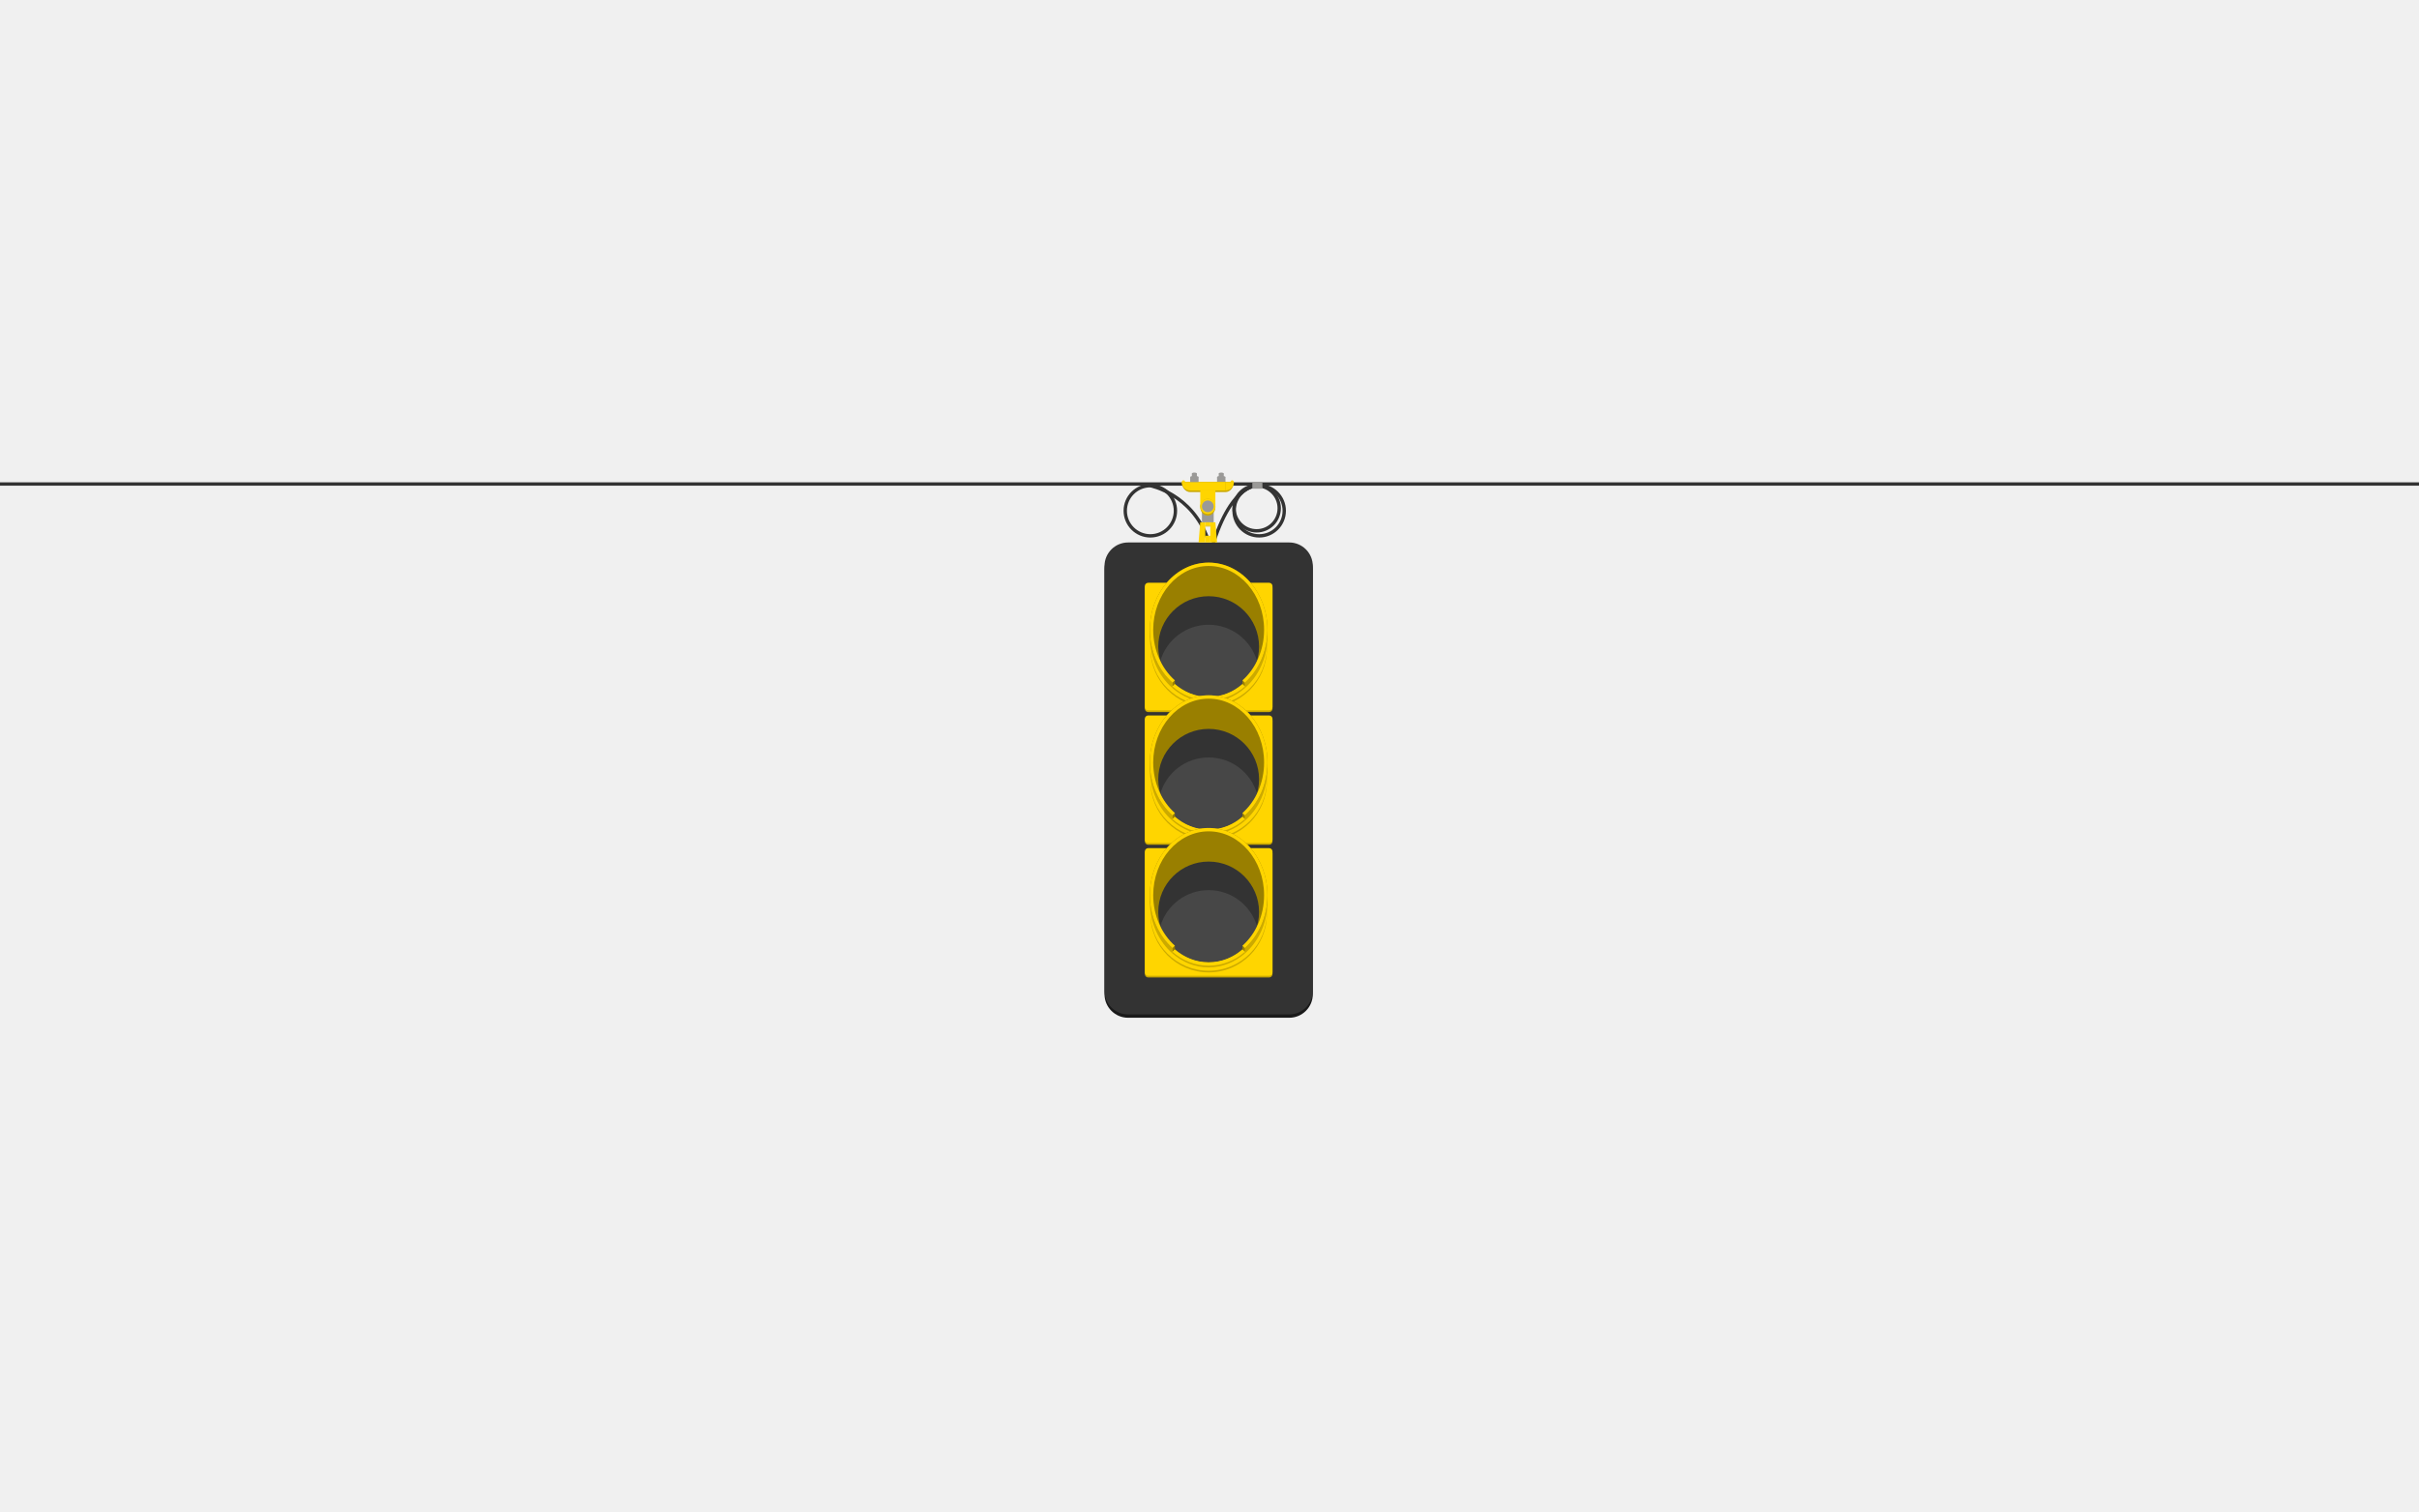
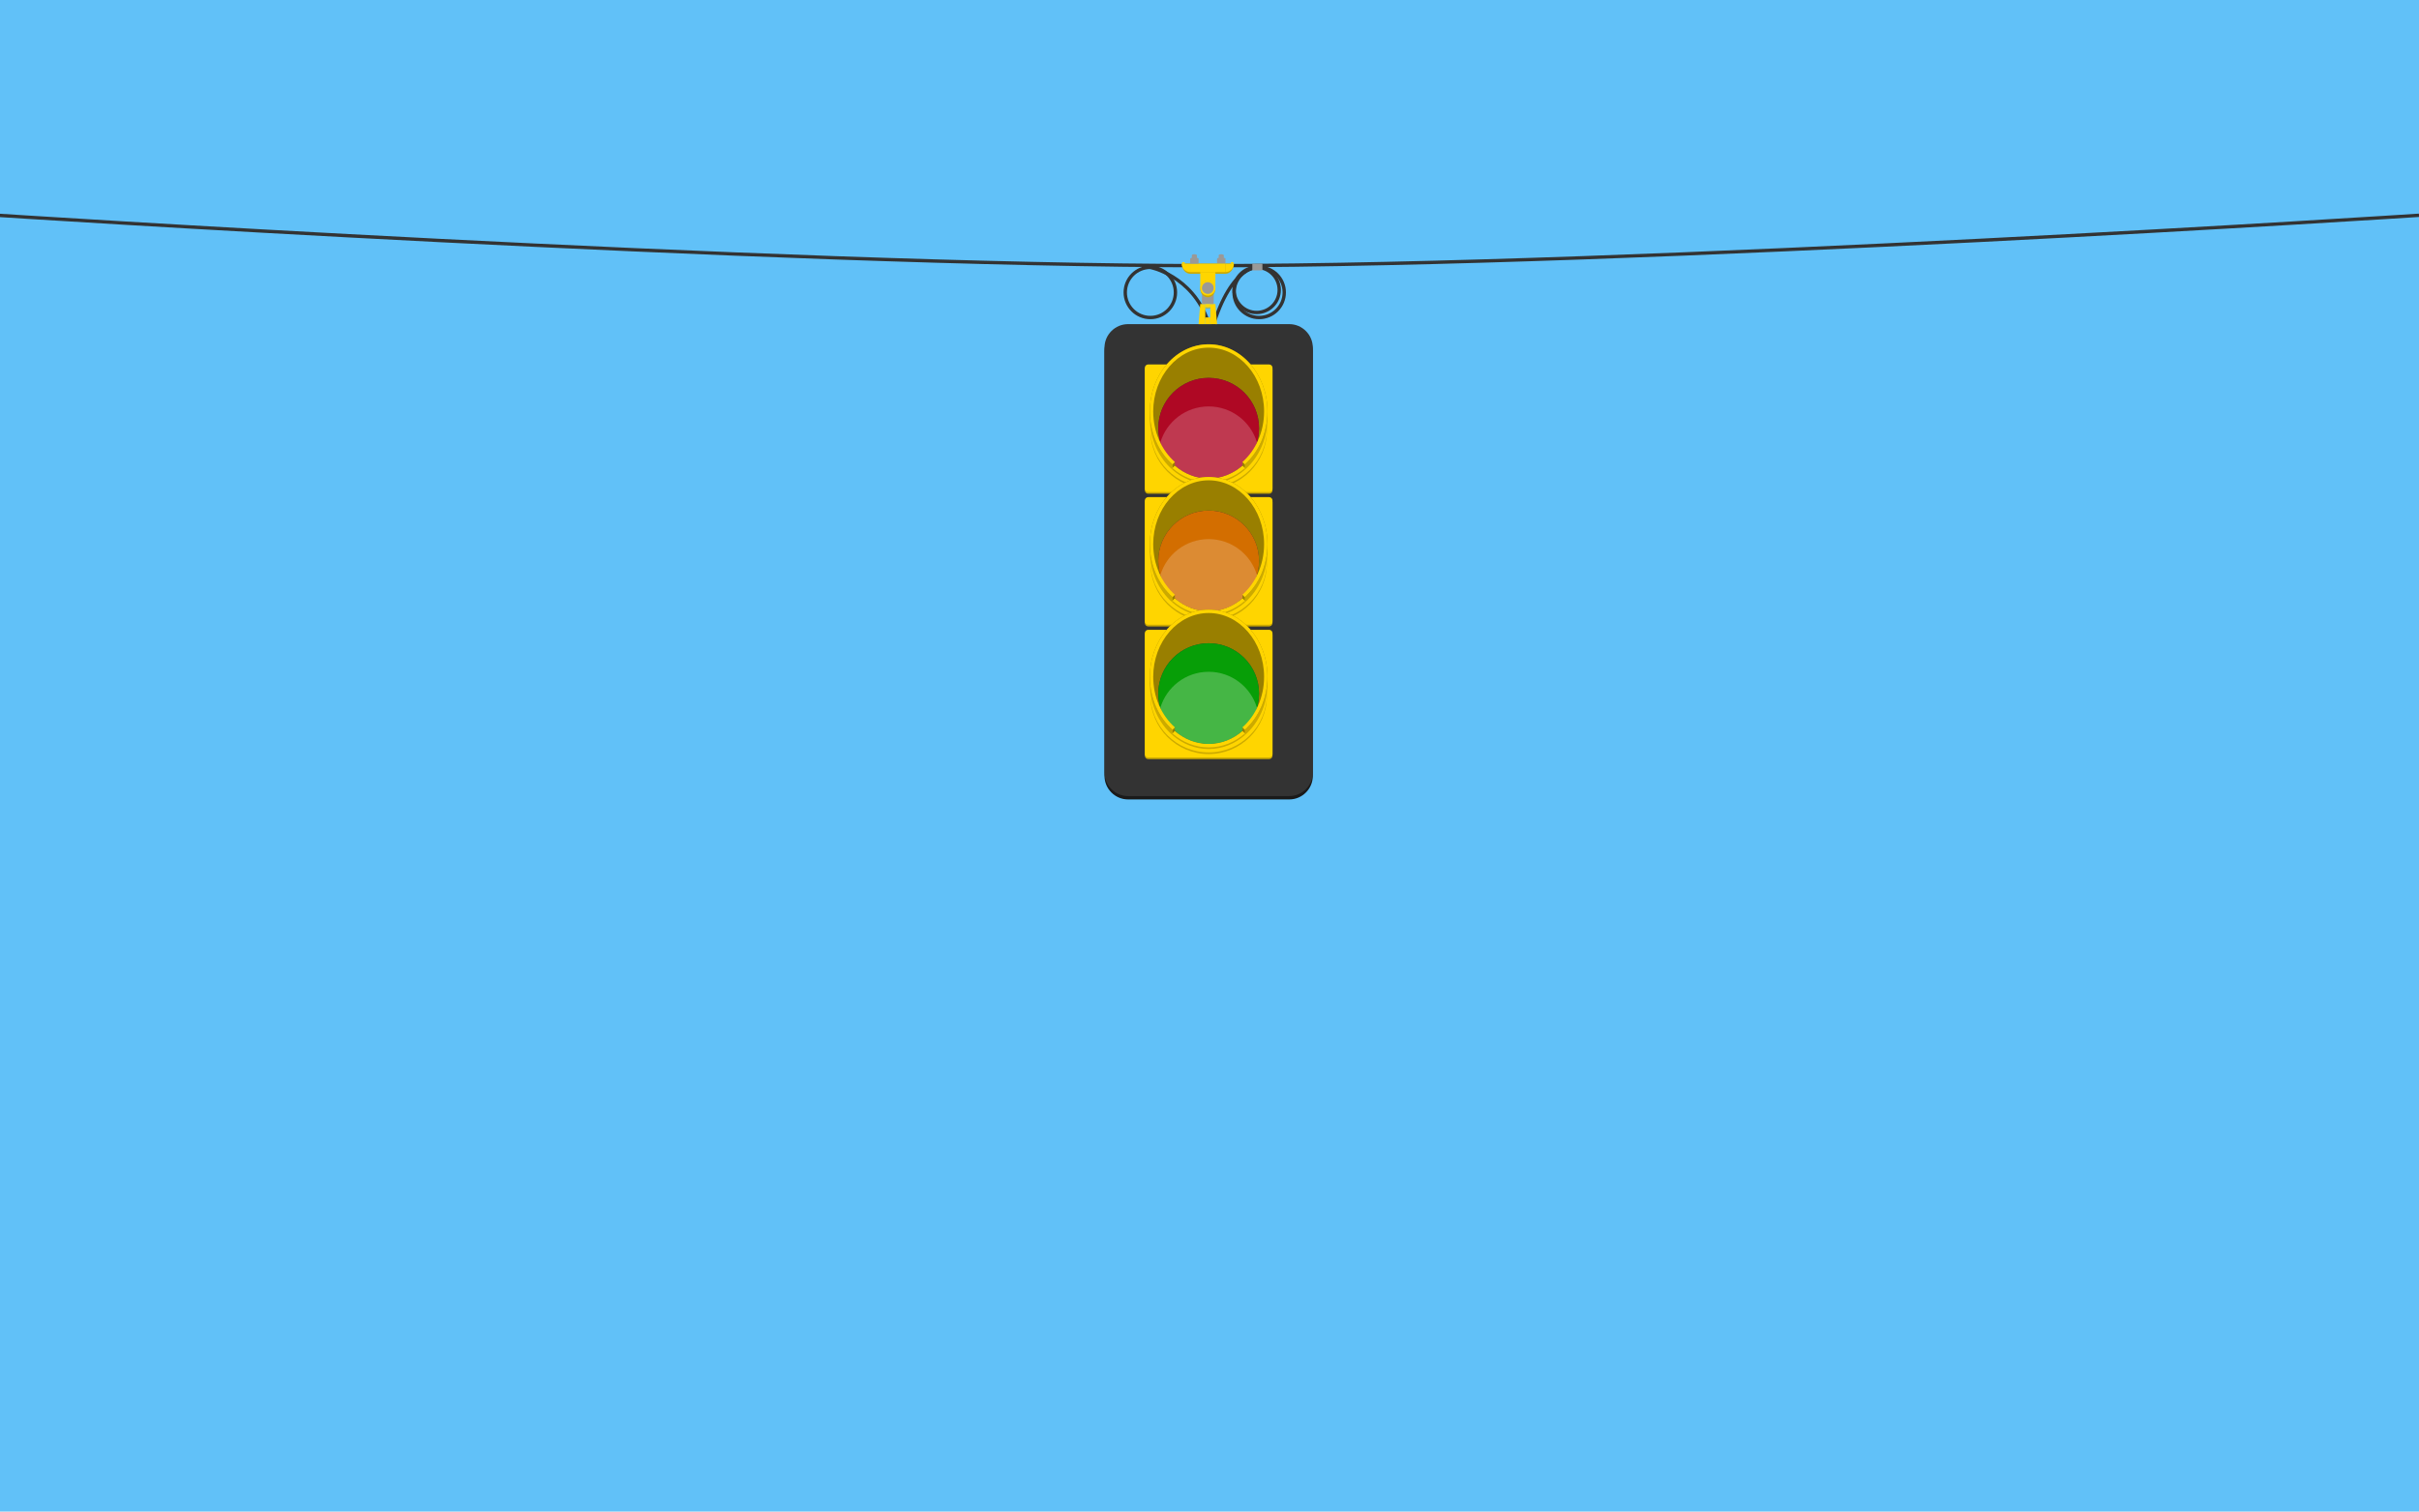
<svg xmlns="http://www.w3.org/2000/svg" version="1.1" id="Layer_1" x="0px" y="0px" width="1440px" height="900px" viewBox="0 0 1440 900" enable-background="new 0 0 1440 900" xml:space="preserve">
+   <rect id="sky" fill="#61C1F8" width="1440" height="900" />
  <g>
    <g display="none">
-       <path display="inline" fill="#FF9D00" d="M719.5,337c18.196,0,33,17.047,33,38s-14.804,38-33,38s-33-17.047-33-38    S701.304,337,719.5,337 M719.5,335c-19.33,0-35,17.909-35,40s15.67,40,35,40s35-17.909,35-40S738.83,335,719.5,335L719.5,335z" />
+       <path display="inline" fill="#FF9D00" d="M719.5,207c18.196,0,33,17.047,33,38s-14.804,38-33,38s-33-17.047-33-38    S701.304,207,719.5,207 M719.5,205c-19.33,0-35,17.909-35,40s15.67,40,35,40s35-17.909,35-40S738.83,205,719.5,205L719.5,205z" />
    </g>
    <g>
-       <path fill="#1A1A1A" d="M781.5,592c0,7.7-6.3,14-14,14h-96c-7.7,0-14-6.3-14-14V339c0-7.7,6.3-14,14-14h96c7.7,0,14,6.3,14,14V592    z" />
+       <path fill="#1A1A1A" d="M781.5,462c0,7.7-6.3,14-14,14h-96c-7.7,0-14-6.3-14-14V209c0-7.7,6.3-14,14-14h96c7.7,0,14,6.3,14,14V462    z" />
    </g>
    <g>
-       <path fill="#333333" d="M781.5,590c0,7.7-6.3,14-14,14h-96c-7.7,0-14-6.3-14-14V337c0-7.7,6.3-14,14-14h96c7.7,0,14,6.3,14,14V590    z" />
+       <path fill="#333333" d="M781.5,460c0,7.7-6.3,14-14,14h-96c-7.7,0-14-6.3-14-14V207c0-7.7,6.3-14,14-14h96c7.7,0,14,6.3,14,14V460    z" />
    </g>
    <g id="lamp">
      <g>
        <g>
-           <path fill="#CCAA00" d="M757.5,422c0,1.1-0.9,2-2,2h-72c-1.1,0-2-0.9-2-2v-72c0-1.1,0.9-2,2-2h72c1.1,0,2,0.9,2,2V422z" />
+           <path fill="#CCAA00" d="M757.5,292c0,1.1-0.9,2-2,2h-72c-1.1,0-2-0.9-2-2v-72c0-1.1,0.9-2,2-2h72c1.1,0,2,0.9,2,2V292z" />
        </g>
        <g>
-           <path fill="#FFD500" d="M757.5,421c0,1.1-0.9,2-2,2h-72c-1.1,0-2-0.9-2-2v-72c0-1.1,0.9-2,2-2h72c1.1,0,2,0.9,2,2V421z" />
+           <path fill="#FFD500" d="M757.5,291c0,1.1-0.9,2-2,2h-72c-1.1,0-2-0.9-2-2v-72c0-1.1,0.9-2,2-2h72c1.1,0,2,0.9,2,2V291z" />
        </g>
      </g>
      <g>
-         <circle fill="#CCAA00" cx="719.5" cy="386.333" r="34.667" />
-         <circle fill="#FFD500" cx="719.5" cy="385.333" r="34.667" />
-         <path fill="#CCAA00" d="M719.5,340c-19.33,0-35,17.461-35,39c0,12.487,5.273,23.595,13.467,30.733v-17.817h43.068v17.816     c8.193-7.138,13.465-18.246,13.465-30.732C754.5,357.461,738.83,340,719.5,340z" />
-         <ellipse fill="#997F00" cx="719.5" cy="375" rx="35" ry="40" />
+         <circle fill="#CCAA00" cx="719.5" cy="256.333" r="34.667" />
+         <circle fill="#FFD500" cx="719.5" cy="255.333" r="34.667" />
+         <path fill="#CCAA00" d="M719.5,210c-19.33,0-35,17.461-35,39c0,12.487,5.273,23.595,13.467,30.733v-17.817h43.068v17.816     c8.193-7.138,13.465-18.246,13.465-30.732C754.5,227.461,738.83,210,719.5,210z" />
+         <ellipse fill="#997F00" cx="719.5" cy="245" rx="35" ry="40" />
      </g>
      <g id="light-group">
-         <circle id="light-1" fill="#333333" cx="719.5" cy="385" r="30" />
-         <path fill="#FFFFFF" fill-opacity="0.1" d="M719.5,372c-13.615,0-25.105,9.073-28.771,21.5c3.666,12.427,15.156,21.5,28.771,21.5     s25.105-9.073,28.771-21.5C744.605,381.073,733.115,372,719.5,372z" />
+         <circle fill="#333333" cx="719.5" cy="255" r="30" />
+         <circle id="red-light" fill="#AF0824" cx="719.5" cy="255" r="30" />
+         <path fill="#FFFFFF" fill-opacity="0.2" d="M719.5,242c-13.615,0-25.105,9.073-28.771,21.5c3.666,12.427,15.156,21.5,28.771,21.5     s25.105-9.073,28.771-21.5C744.605,251.073,733.115,242,719.5,242z" />
      </g>
      <g>
-         <path fill="#CCAA00" d="M741.035,409.732V407c-5.785,5.601-13.31,8.999-21.535,8.999c-8.224,0-15.749-3.398-21.533-8.998v2.732     c5.939,5.174,13.41,8.267,21.533,8.267C727.624,417.999,735.095,414.907,741.035,409.732z" />
-         <polygon fill="#997F00" points="697.967,406.535 697.967,408.742 699.391,407.317 699.391,405.11    " />
-         <polygon fill="#997F00" points="741.035,406.535 741.035,408.742 739.61,407.317 739.61,405.11    " />
+         <path fill="#CCAA00" d="M741.035,279.732V277c-5.785,5.601-13.31,8.999-21.535,8.999c-8.224,0-15.749-3.398-21.533-8.998v2.732     c5.939,5.174,13.41,8.267,21.533,8.267C727.624,287.999,735.095,284.907,741.035,279.732z" />
+         <polygon fill="#997F00" points="697.967,276.535 697.967,278.742 699.391,277.317 699.391,275.11    " />
+         <polygon fill="#997F00" points="741.035,276.535 741.035,278.742 739.61,277.317 739.61,275.11    " />
        <g>
-           <path fill="#FFD500" d="M686.5,375c0-20.953,14.804-38,33-38s33,17.047,33,38c0,12.246-5.061,23.15-12.896,30.104l1.423,1.423      c8.197-7.321,13.473-18.716,13.473-31.527c0-22.091-15.67-40-35-40s-35,17.909-35,40c0,12.811,5.276,24.206,13.473,31.527      l1.423-1.423C691.561,398.15,686.5,387.246,686.5,375z" />
+           <path fill="#FFD500" d="M686.5,245c0-20.953,14.804-38,33-38s33,17.047,33,38c0,12.246-5.061,23.15-12.896,30.104l1.423,1.423      c8.197-7.321,13.473-18.716,13.473-31.527c0-22.091-15.67-40-35-40s-35,17.909-35,40c0,12.811,5.276,24.206,13.473,31.527      l1.423-1.423C691.561,268.15,686.5,257.246,686.5,245z" />
        </g>
-         <path fill="#FFD500" d="M719.5,415.016c-7.563,0-14.532-2.88-20.102-7.698l-1.431,1.431c5.939,5.174,13.41,8.267,21.533,8.267     c8.124,0,15.595-3.093,21.535-8.268l-1.431-1.431C734.033,412.135,727.064,415.016,719.5,415.016z" />
+         <path fill="#FFD500" d="M719.5,285.016c-7.563,0-14.532-2.88-20.102-7.698l-1.431,1.431c5.939,5.174,13.41,8.267,21.533,8.267     c8.124,0,15.595-3.093,21.535-8.268l-1.431-1.431C734.033,282.135,727.064,285.016,719.5,285.016z" />
      </g>
    </g>
    <g id="lamp_1_">
      <g>
        <g>
-           <path fill="#CCAA00" d="M757.5,501c0,1.1-0.9,2-2,2h-72c-1.1,0-2-0.9-2-2v-72c0-1.1,0.9-2,2-2h72c1.1,0,2,0.9,2,2V501z" />
+           <path fill="#CCAA00" d="M757.5,371c0,1.1-0.9,2-2,2h-72c-1.1,0-2-0.9-2-2v-72c0-1.1,0.9-2,2-2h72c1.1,0,2,0.9,2,2V371z" />
        </g>
        <g>
-           <path fill="#FFD500" d="M757.5,500c0,1.1-0.9,2-2,2h-72c-1.1,0-2-0.9-2-2v-72c0-1.1,0.9-2,2-2h72c1.1,0,2,0.9,2,2V500z" />
+           <path fill="#FFD500" d="M757.5,370c0,1.1-0.9,2-2,2h-72c-1.1,0-2-0.9-2-2v-72c0-1.1,0.9-2,2-2h72c1.1,0,2,0.9,2,2V370z" />
        </g>
      </g>
      <g>
-         <circle fill="#CCAA00" cx="719.5" cy="465.333" r="34.667" />
-         <circle fill="#FFD500" cx="719.5" cy="464.333" r="34.667" />
-         <path fill="#CCAA00" d="M719.5,419c-19.33,0-35,17.461-35,39c0,12.487,5.273,23.595,13.467,30.733v-17.817h43.068v17.816     c8.193-7.138,13.465-18.246,13.465-30.732C754.5,436.461,738.83,419,719.5,419z" />
-         <ellipse fill="#997F00" cx="719.5" cy="454" rx="35" ry="40" />
+         <circle fill="#CCAA00" cx="719.5" cy="335.333" r="34.667" />
+         <circle fill="#FFD500" cx="719.5" cy="334.333" r="34.667" />
+         <path fill="#CCAA00" d="M719.5,289c-19.33,0-35,17.461-35,39c0,12.487,5.273,23.595,13.467,30.733v-17.817h43.068v17.816     c8.193-7.138,13.465-18.246,13.465-30.732C754.5,306.461,738.83,289,719.5,289z" />
+         <ellipse fill="#997F00" cx="719.5" cy="324" rx="35" ry="40" />
      </g>
      <g id="light-group_1_">
-         <circle id="light-2" fill="#333333" cx="719.5" cy="464" r="30" />
-         <path fill="#FFFFFF" fill-opacity="0.1" d="M719.5,451c-13.615,0-25.105,9.073-28.771,21.5c3.666,12.427,15.156,21.5,28.771,21.5     s25.105-9.073,28.771-21.5C744.605,460.073,733.115,451,719.5,451z" />
+         <circle fill="#333333" cx="719.5" cy="334" r="30" />
+         <circle id="yellow-light" fill="#D36E00" cx="719.5" cy="334" r="30" />
+         <path fill="#FFFFFF" fill-opacity="0.2" d="M719.5,321c-13.615,0-25.105,9.073-28.771,21.5c3.666,12.427,15.156,21.5,28.771,21.5     s25.105-9.073,28.771-21.5C744.605,330.073,733.115,321,719.5,321z" />
      </g>
      <g>
-         <path fill="#CCAA00" d="M741.035,488.732V486c-5.785,5.601-13.31,8.999-21.535,8.999c-8.224,0-15.749-3.398-21.533-8.998v2.732     c5.939,5.174,13.41,8.267,21.533,8.267C727.624,496.999,735.095,493.907,741.035,488.732z" />
-         <polygon fill="#997F00" points="697.967,485.535 697.967,487.742 699.391,486.317 699.391,484.11    " />
-         <polygon fill="#997F00" points="741.035,485.535 741.035,487.742 739.61,486.317 739.61,484.11    " />
+         <path fill="#CCAA00" d="M741.035,358.732V356c-5.785,5.601-13.31,8.999-21.535,8.999c-8.224,0-15.749-3.398-21.533-8.998v2.732     c5.939,5.174,13.41,8.267,21.533,8.267C727.624,366.999,735.095,363.907,741.035,358.732z" />
+         <polygon fill="#997F00" points="697.967,355.535 697.967,357.742 699.391,356.317 699.391,354.11    " />
+         <polygon fill="#997F00" points="741.035,355.535 741.035,357.742 739.61,356.317 739.61,354.11    " />
        <g>
-           <path fill="#FFD500" d="M686.5,454c0-20.953,14.804-38,33-38s33,17.047,33,38c0,12.246-5.061,23.15-12.896,30.104l1.423,1.423      c8.197-7.321,13.473-18.716,13.473-31.527c0-22.091-15.67-40-35-40s-35,17.909-35,40c0,12.811,5.276,24.206,13.473,31.527      l1.423-1.423C691.561,477.15,686.5,466.246,686.5,454z" />
+           <path fill="#FFD500" d="M686.5,324c0-20.953,14.804-38,33-38s33,17.047,33,38c0,12.246-5.061,23.15-12.896,30.104l1.423,1.423      c8.197-7.321,13.473-18.716,13.473-31.527c0-22.091-15.67-40-35-40s-35,17.909-35,40c0,12.811,5.276,24.206,13.473,31.527      l1.423-1.423C691.561,347.15,686.5,336.246,686.5,324z" />
        </g>
-         <path fill="#FFD500" d="M719.5,494.016c-7.563,0-14.532-2.88-20.102-7.698l-1.431,1.431c5.939,5.174,13.41,8.267,21.533,8.267     c8.124,0,15.595-3.093,21.535-8.268l-1.431-1.431C734.033,491.135,727.064,494.016,719.5,494.016z" />
+         <path fill="#FFD500" d="M719.5,364.016c-7.563,0-14.532-2.88-20.102-7.698l-1.431,1.431c5.939,5.174,13.41,8.267,21.533,8.267     c8.124,0,15.595-3.093,21.535-8.268l-1.431-1.431C734.033,361.135,727.064,364.016,719.5,364.016z" />
      </g>
    </g>
    <g id="lamp_2_">
      <g>
        <g>
-           <path fill="#CCAA00" d="M757.5,579.999c0,1.1-0.9,2-2,2h-72c-1.1,0-2-0.9-2-2v-72c0-1.1,0.9-2,2-2h72c1.1,0,2,0.9,2,2V579.999z" />
+           <path fill="#CCAA00" d="M757.5,449.999c0,1.1-0.9,2-2,2h-72c-1.1,0-2-0.9-2-2v-72c0-1.1,0.9-2,2-2h72c1.1,0,2,0.9,2,2V449.999z" />
        </g>
        <g>
-           <path fill="#FFD500" d="M757.5,578.999c0,1.1-0.9,2-2,2h-72c-1.1,0-2-0.9-2-2v-72c0-1.1,0.9-2,2-2h72c1.1,0,2,0.9,2,2V578.999z" />
+           <path fill="#FFD500" d="M757.5,448.999c0,1.1-0.9,2-2,2h-72c-1.1,0-2-0.9-2-2v-72c0-1.1,0.9-2,2-2h72c1.1,0,2,0.9,2,2V448.999z" />
        </g>
      </g>
      <g>
-         <circle fill="#CCAA00" cx="719.5" cy="544.333" r="34.667" />
-         <circle fill="#FFD500" cx="719.5" cy="543.333" r="34.667" />
-         <path fill="#CCAA00" d="M719.5,497.999c-19.33,0-35,17.461-35,39c0,12.487,5.273,23.595,13.467,30.733v-17.817h43.068v17.816     c8.193-7.138,13.465-18.246,13.465-30.732C754.5,515.46,738.83,497.999,719.5,497.999z" />
-         <ellipse fill="#997F00" cx="719.5" cy="532.999" rx="35" ry="40" />
+         <circle fill="#CCAA00" cx="719.5" cy="414.333" r="34.667" />
+         <circle fill="#FFD500" cx="719.5" cy="413.333" r="34.667" />
+         <path fill="#CCAA00" d="M719.5,367.999c-19.33,0-35,17.461-35,39c0,12.487,5.273,23.595,13.467,30.733v-17.817h43.068v17.816     c8.193-7.138,13.465-18.246,13.465-30.732C754.5,385.46,738.83,367.999,719.5,367.999z" />
+         <ellipse fill="#997F00" cx="719.5" cy="402.999" rx="35" ry="40" />
      </g>
      <g id="light-group_2_">
-         <circle id="light-3" fill="#333333" cx="719.5" cy="542.999" r="30" />
-         <path fill="#FFFFFF" fill-opacity="0.1" d="M719.5,529.999c-13.615,0-25.105,9.073-28.771,21.5     c3.666,12.427,15.156,21.5,28.771,21.5s25.105-9.073,28.771-21.5C744.605,539.072,733.115,529.999,719.5,529.999z" />
+         <circle fill="#333333" cx="719.5" cy="412.999" r="30" />
+         <circle id="green-light" fill="#079E07" cx="719.5" cy="412.999" r="30" />
+         <path fill="#FFFFFF" fill-opacity="0.25" d="M719.5,399.999c-13.615,0-25.105,9.073-28.771,21.5     c3.666,12.427,15.156,21.5,28.771,21.5s25.105-9.073,28.771-21.5C744.605,409.072,733.115,399.999,719.5,399.999z" />
      </g>
      <g>
-         <path fill="#CCAA00" d="M741.035,567.731v-2.732c-5.785,5.601-13.31,8.999-21.535,8.999c-8.224,0-15.749-3.398-21.533-8.998     v2.732c5.939,5.174,13.41,8.267,21.533,8.267C727.624,575.999,735.095,572.906,741.035,567.731z" />
-         <polygon fill="#997F00" points="697.967,564.534 697.967,566.741 699.391,565.316 699.391,563.109    " />
-         <polygon fill="#997F00" points="741.035,564.534 741.035,566.741 739.61,565.316 739.61,563.109    " />
+         <path fill="#CCAA00" d="M741.035,437.731v-2.732c-5.785,5.601-13.31,8.999-21.535,8.999c-8.224,0-15.749-3.398-21.533-8.998     v2.732c5.939,5.174,13.41,8.267,21.533,8.267C727.624,445.999,735.095,442.906,741.035,437.731z" />
+         <polygon fill="#997F00" points="697.967,434.534 697.967,436.741 699.391,435.316 699.391,433.109    " />
+         <polygon fill="#997F00" points="741.035,434.534 741.035,436.741 739.61,435.316 739.61,433.109    " />
        <g>
-           <path fill="#FFD500" d="M686.5,532.999c0-20.953,14.804-38,33-38s33,17.047,33,38c0,12.246-5.061,23.15-12.896,30.104      l1.423,1.423c8.197-7.321,13.473-18.716,13.473-31.527c0-22.091-15.67-40-35-40s-35,17.909-35,40      c0,12.811,5.276,24.206,13.473,31.527l1.423-1.423C691.561,556.149,686.5,545.245,686.5,532.999z" />
+           <path fill="#FFD500" d="M686.5,402.999c0-20.953,14.804-38,33-38s33,17.047,33,38c0,12.246-5.061,23.15-12.896,30.104      l1.423,1.423c8.197-7.321,13.473-18.716,13.473-31.527c0-22.091-15.67-40-35-40s-35,17.909-35,40      c0,12.811,5.276,24.206,13.473,31.527l1.423-1.423C691.561,426.149,686.5,415.245,686.5,402.999z" />
        </g>
-         <path fill="#FFD500" d="M719.5,573.015c-7.563,0-14.532-2.88-20.102-7.698l-1.431,1.431c5.939,5.174,13.41,8.267,21.533,8.267     c8.124,0,15.595-3.093,21.535-8.268l-1.431-1.431C734.033,570.135,727.064,573.015,719.5,573.015z" />
+         <path fill="#FFD500" d="M719.5,443.015c-7.563,0-14.532-2.88-20.102-7.698l-1.431,1.431c5.939,5.174,13.41,8.267,21.533,8.267     c8.124,0,15.595-3.093,21.535-8.268l-1.431-1.431C734.033,440.135,727.064,443.015,719.5,443.015z" />
      </g>
    </g>
    <g>
-       <path fill="none" stroke="#333333" stroke-width="2" stroke-miterlimit="10" d="M684.787,289.188c0,0,24.713,4.812,34.213,31.812" />
-       <path fill="none" stroke="#333333" stroke-width="2" stroke-miterlimit="10" d="M749.717,289.188c0,0-16.217-3.188-28.217,36.812" />
-       <line fill="none" stroke="#333333" stroke-width="2" stroke-miterlimit="10" x1="-1.333" y1="288.188" x2="1440" y2="288.188" />
+       <path fill="none" stroke="#333333" stroke-width="2" stroke-miterlimit="10" d="M684.787,159.188c0,0,24.713,4.812,34.213,31.812" />
+       <path fill="none" stroke="#333333" stroke-width="2" stroke-miterlimit="10" d="M749.717,159.188c0,0-16.217-3.188-28.217,36.812" />
+       <path fill="none" stroke="#333333" stroke-width="2" stroke-miterlimit="10" d="M-1.333,128.188c0,0,460.334,30,720.834,30    s720.5-30,720.5-30" />
      <g>
-         <polygon fill="#FFD500" points="723.5,311 720.5,311 720.5,323 724.5,323    " />
-         <polygon fill="#FFD500" points="714.5,311 717.5,311 717.5,323 713.5,323    " />
-         <rect x="715.5" y="305" fill="#9A9997" width="7" height="6" />
-         <rect x="724.5" y="284" fill="#9A9997" width="5" height="3" />
-         <rect x="725.5" y="282" fill="#9A9997" width="3" height="2" />
-         <path fill="#CCAA00" d="M729.5,287h-21h-5c0,3.314,2.239,6,5,6h21c2.761,0,5-2.686,5-6H729.5z" />
-         <rect x="714.5" y="292" fill="#FFD500" width="9" height="10" />
-         <ellipse fill="#CCAA00" cx="719" cy="302" rx="4.5" ry="5" />
-         <circle fill="#FFD500" cx="719" cy="301.5" r="4.5" />
-         <circle fill="#9A9997" cx="719" cy="301.5" r="3.5" />
-         <rect x="708.5" y="287" fill="#FFD500" width="21" height="5" />
-         <path fill="#FFD500" d="M729.5,292c2.761,0,5-2.239,5-5h-5V292z" />
-         <path fill="#FFD500" d="M708.5,292c-2.761,0-5-2.239-5-5h5V292z" />
-         <path fill="#FFD500" d="M733.5,286c-0.552,0-1,0.448-1,1h2C734.5,286.448,734.052,286,733.5,286z" />
-         <path fill="#FFD500" d="M704.5,286c-0.552,0-1,0.448-1,1h2C705.5,286.448,705.052,286,704.5,286z" />
-         <ellipse fill="#9A9997" cx="727" cy="282" rx="1.5" ry="0.625" />
-         <ellipse fill="#9A9997" cx="727" cy="284" rx="2.5" ry="0.625" />
-         <rect x="708.5" y="284" fill="#9A9997" width="5" height="3" />
-         <rect x="709.5" y="282" fill="#9A9997" width="3" height="2" />
-         <ellipse fill="#9A9997" cx="711" cy="282" rx="1.5" ry="0.625" />
-         <ellipse fill="#9A9997" cx="711" cy="284" rx="2.5" ry="0.625" />
-         <rect x="717.5" y="313" fill="#CCAA00" width="3" height="0.5" />
-         <rect x="717.5" y="311" fill="#FFD500" width="3" height="2" />
-         <rect x="717.5" y="319" fill="#FFD500" width="3" height="4" />
+         <polygon fill="#FFD500" points="723.5,181 720.5,181 720.5,193 724.5,193    " />
+         <polygon fill="#FFD500" points="714.5,181 717.5,181 717.5,193 713.5,193    " />
+         <rect x="715.5" y="175" fill="#9A9997" width="7" height="6" />
+         <rect x="724.5" y="154" fill="#9A9997" width="5" height="3" />
+         <rect x="725.5" y="152" fill="#9A9997" width="3" height="2" />
+         <path fill="#CCAA00" d="M729.5,157h-21h-5c0,3.314,2.239,6,5,6h21c2.761,0,5-2.686,5-6H729.5z" />
+         <rect x="714.5" y="162" fill="#FFD500" width="9" height="10" />
+         <ellipse fill="#CCAA00" cx="719" cy="172" rx="4.5" ry="5" />
+         <circle fill="#FFD500" cx="719" cy="171.5" r="4.5" />
+         <circle fill="#9A9997" cx="719" cy="171.5" r="3.5" />
+         <rect x="708.5" y="157" fill="#FFD500" width="21" height="5" />
+         <path fill="#FFD500" d="M729.5,162c2.761,0,5-2.239,5-5h-5V162z" />
+         <path fill="#FFD500" d="M708.5,162c-2.761,0-5-2.239-5-5h5V162z" />
+         <path fill="#FFD500" d="M733.5,156c-0.552,0-1,0.448-1,1h2C734.5,156.448,734.052,156,733.5,156z" />
+         <path fill="#FFD500" d="M704.5,156c-0.552,0-1,0.448-1,1h2C705.5,156.448,705.052,156,704.5,156z" />
+         <ellipse fill="#9A9997" cx="727" cy="152" rx="1.5" ry="0.625" />
+         <ellipse fill="#9A9997" cx="727" cy="154" rx="2.5" ry="0.625" />
+         <rect x="708.5" y="154" fill="#9A9997" width="5" height="3" />
+         <rect x="709.5" y="152" fill="#9A9997" width="3" height="2" />
+         <ellipse fill="#9A9997" cx="711" cy="152" rx="1.5" ry="0.625" />
+         <ellipse fill="#9A9997" cx="711" cy="154" rx="2.5" ry="0.625" />
+         <rect x="717.5" y="183" fill="#CCAA00" width="3" height="0.5" />
+         <rect x="717.5" y="181" fill="#FFD500" width="3" height="2" />
+         <rect x="717.5" y="189" fill="#FFD500" width="3" height="4" />
      </g>
-       <circle fill="none" stroke="#333333" stroke-width="2" stroke-miterlimit="10" cx="684.787" cy="304.125" r="14.938" />
-       <circle fill="none" stroke="#333333" stroke-width="2" stroke-miterlimit="10" cx="749.562" cy="304.125" r="14.938" />
-       <circle fill="none" stroke="#333333" stroke-width="2" stroke-miterlimit="10" cx="748.062" cy="302.625" r="13.438" />
-       <rect x="745.5" y="287" fill="#9A9997" width="6" height="4" />
+       <circle fill="none" stroke="#333333" stroke-width="2" stroke-miterlimit="10" cx="684.787" cy="174.125" r="14.938" />
+       <circle fill="none" stroke="#333333" stroke-width="2" stroke-miterlimit="10" cx="749.562" cy="174.125" r="14.938" />
+       <circle fill="none" stroke="#333333" stroke-width="2" stroke-miterlimit="10" cx="748.062" cy="172.625" r="13.438" />
+       <rect x="745.5" y="157" fill="#9A9997" width="6" height="4" />
    </g>
  </g>
</svg>
